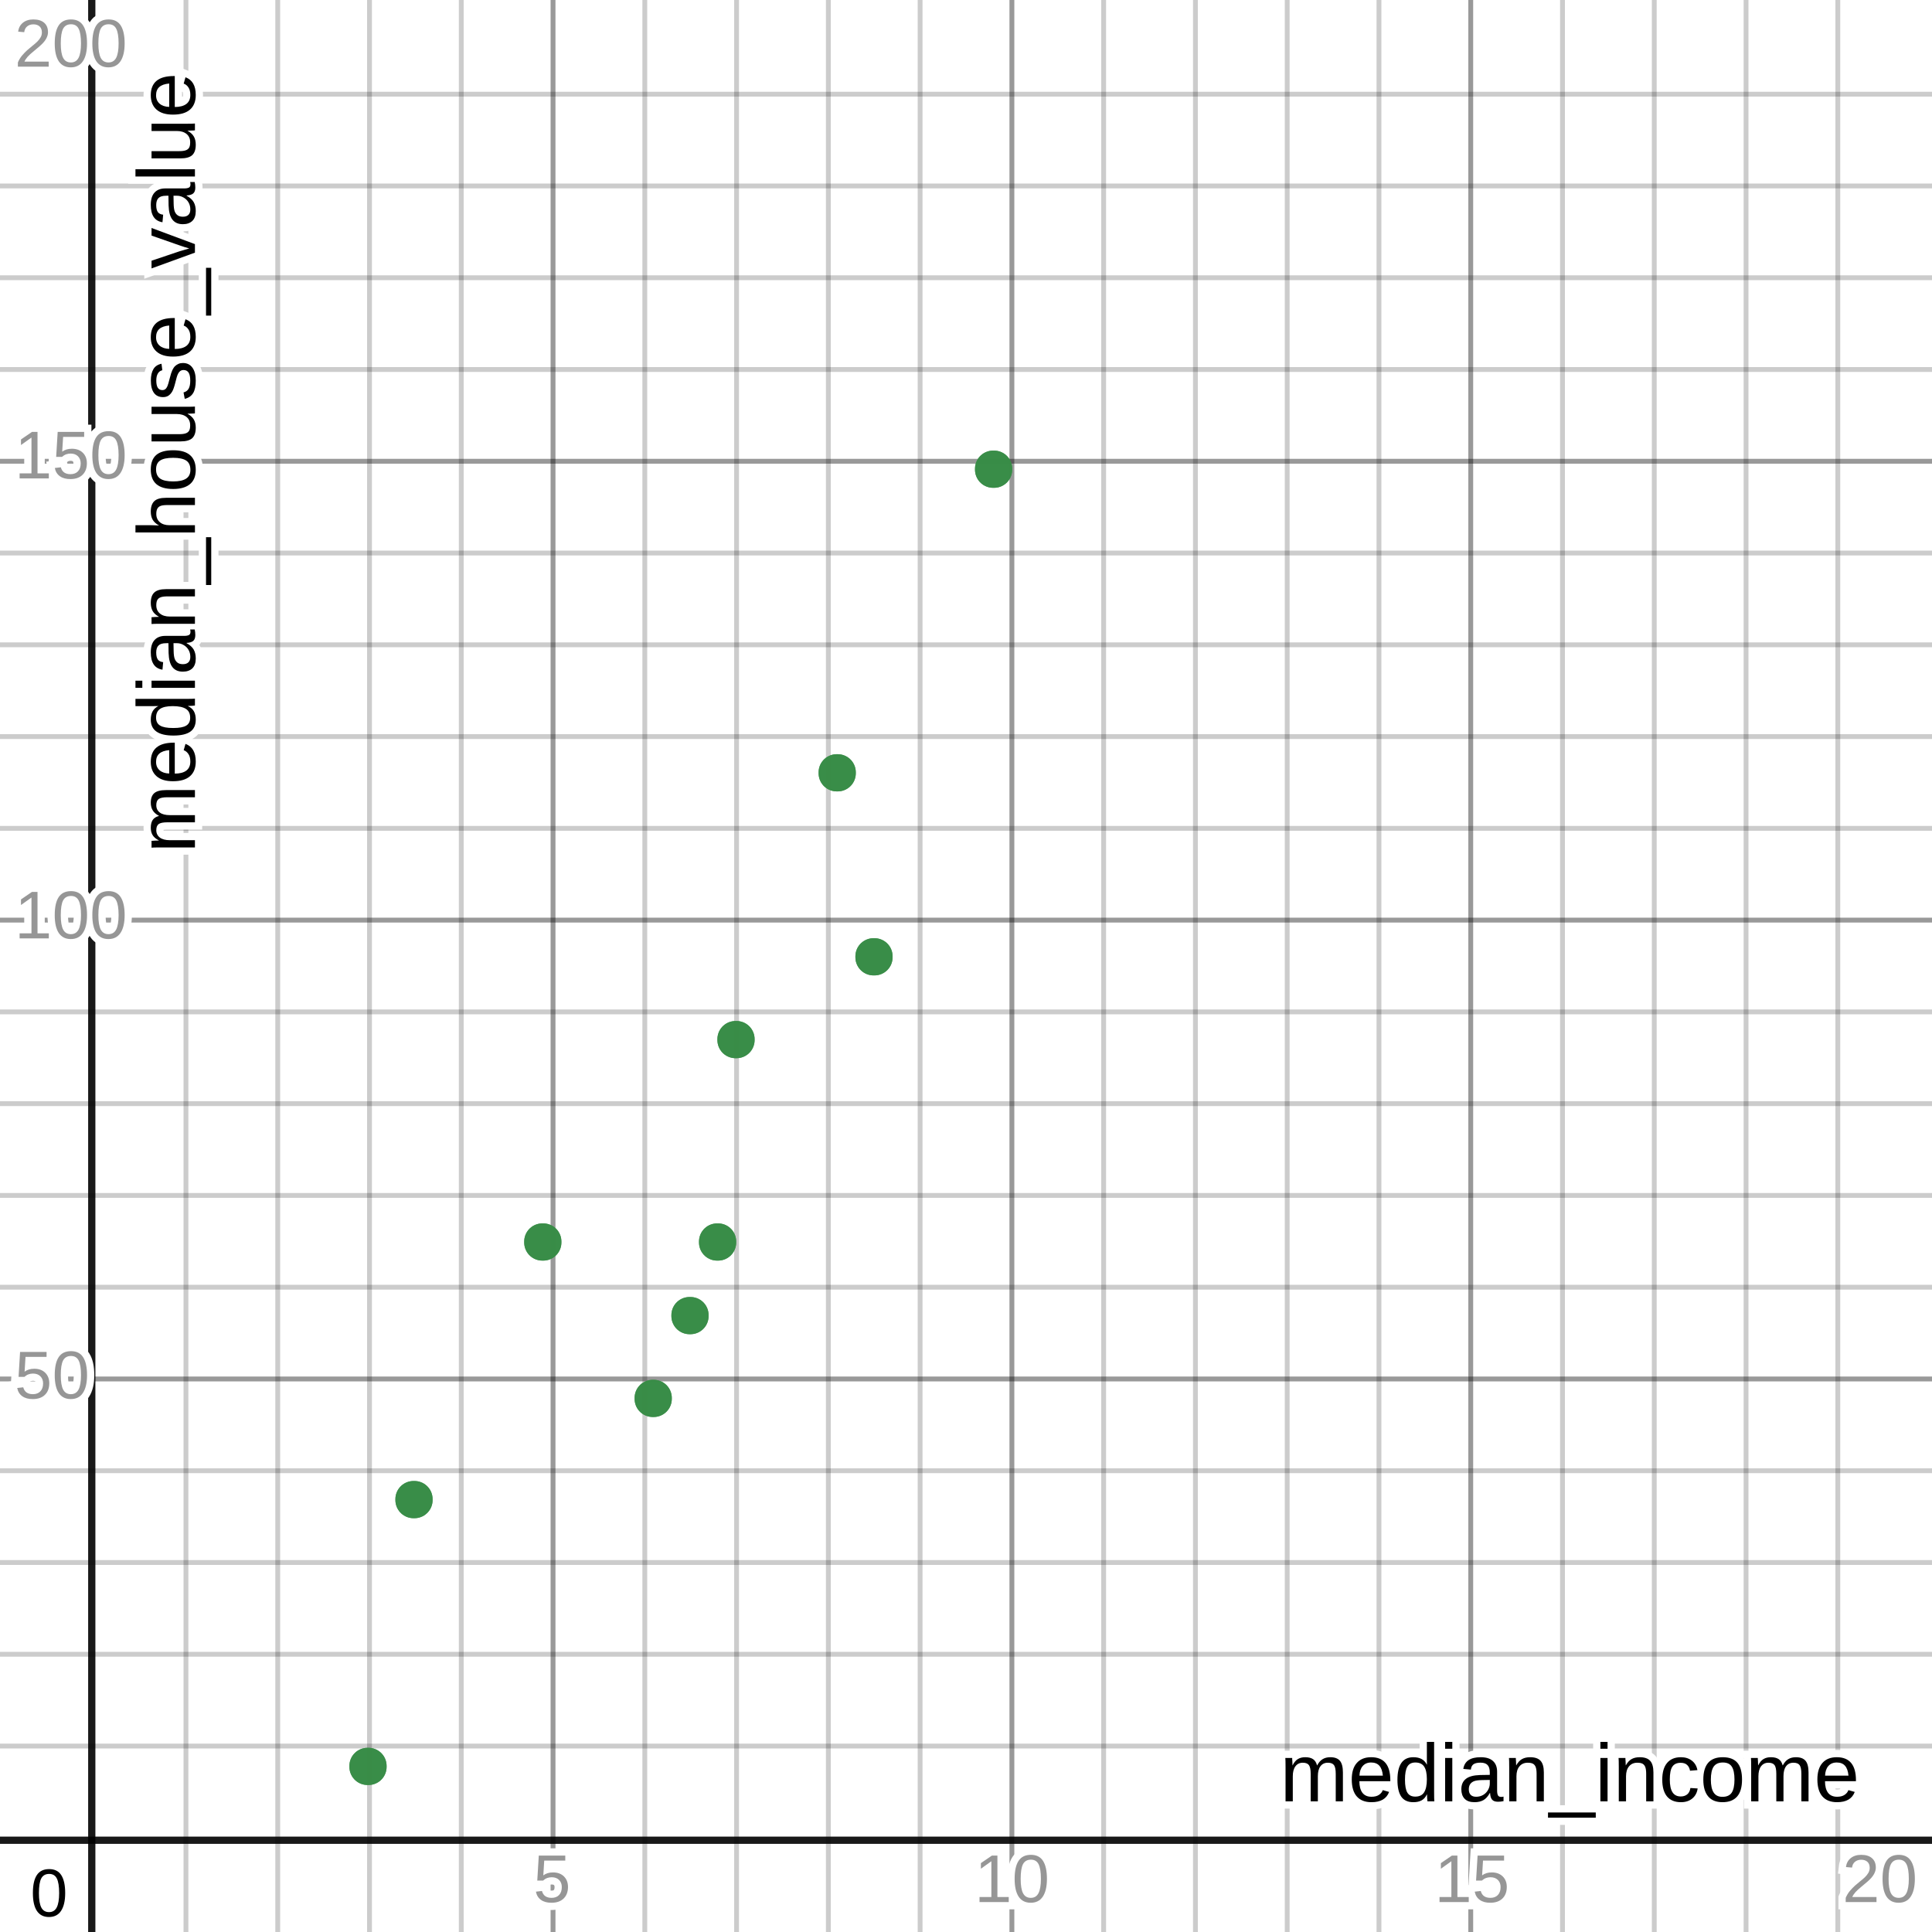
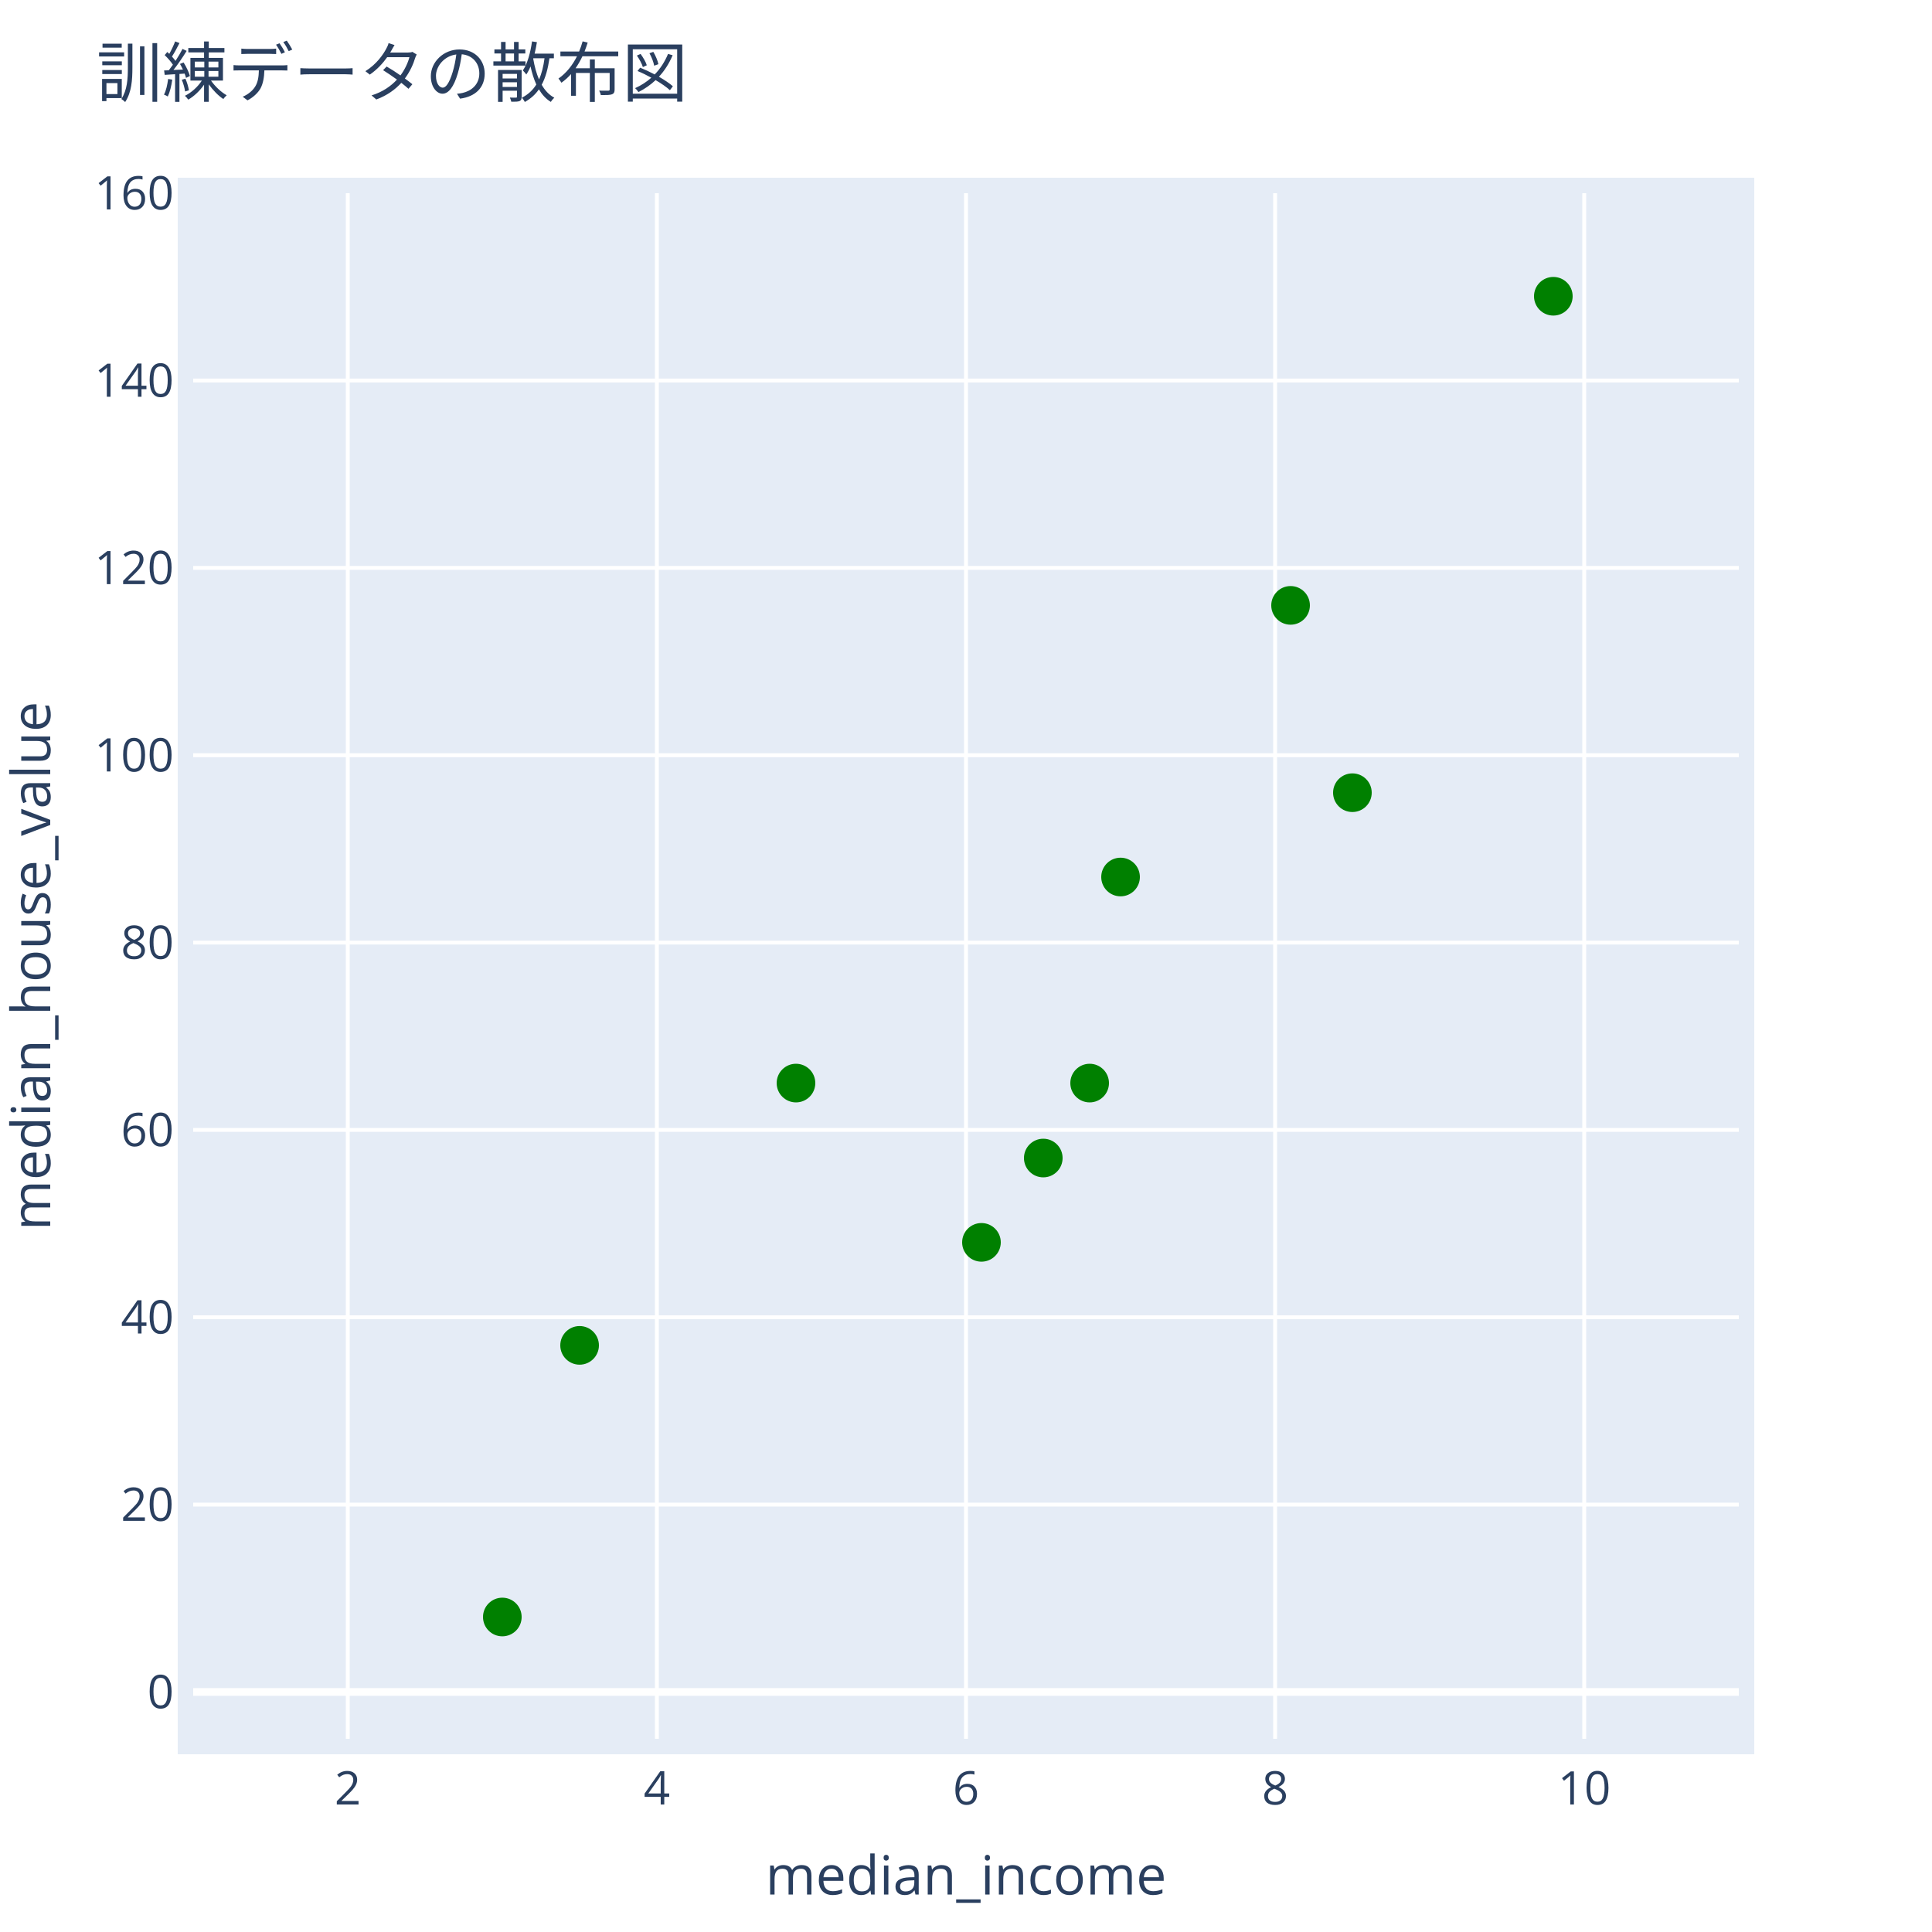
- <svg xmlns="http://www.w3.org/2000/svg" version="1.1" width="800" height="800">
-   <defs />
-   <g transform="scale(2,2)">
-     <g id="background-2116b03f">
-       <rect fill="white" stroke="none" x="0" y="0" width="400" height="400" class="dcg-svg-background" />
+ <svg xmlns="http://www.w3.org/2000/svg" class="main-svg" width="500" height="500" style="" viewBox="0 0 500 500">
+   <rect x="0" y="0" width="500" height="500" style="fill: rgb(255, 255, 255); fill-opacity: 1;" />
+   <defs id="defs-95034d">
+     <g class="clips">
+       <clipPath id="clip95034dxyplot" class="plotclip">
+         <rect width="400" height="400" />
+       </clipPath>
+       <clipPath class="axesclip" id="clip95034dx">
+         <rect x="50" y="0" width="400" height="500" />
+       </clipPath>
+       <clipPath class="axesclip" id="clip95034dy">
+         <rect x="0" y="50" width="500" height="400" />
+       </clipPath>
+       <clipPath class="axesclip" id="clip95034dxy">
+         <rect x="50" y="50" width="400" height="400" />
+       </clipPath>
    </g>
-     <g id="background-images-2116b03f" />
-     <g id="graphpaper-2116b03f">
-       <g id="grid-2116b03f">
-         <g>
-           <path fill="none" stroke="rgb(0,0,0)" class="dcg-svg-minor-gridline" paint-order="fill stroke markers" d=" M -0.5 0 L -0.5 400" stroke-opacity="0.2" stroke-miterlimit="10" stroke-dasharray="" />
-           <path fill="none" stroke="rgb(0,0,0)" class="dcg-svg-minor-gridline" paint-order="fill stroke markers" d=" M 38.5 0 L 38.5 400" stroke-opacity="0.2" stroke-miterlimit="10" stroke-dasharray="" />
-           <path fill="none" stroke="rgb(0,0,0)" class="dcg-svg-minor-gridline" paint-order="fill stroke markers" d=" M 57.5 0 L 57.5 400" stroke-opacity="0.2" stroke-miterlimit="10" stroke-dasharray="" />
-           <path fill="none" stroke="rgb(0,0,0)" class="dcg-svg-minor-gridline" paint-order="fill stroke markers" d=" M 76.5 0 L 76.5 400" stroke-opacity="0.2" stroke-miterlimit="10" stroke-dasharray="" />
-           <path fill="none" stroke="rgb(0,0,0)" class="dcg-svg-minor-gridline" paint-order="fill stroke markers" d=" M 95.5 0 L 95.5 400" stroke-opacity="0.2" stroke-miterlimit="10" stroke-dasharray="" />
-           <path fill="none" stroke="rgb(0,0,0)" class="dcg-svg-minor-gridline" paint-order="fill stroke markers" d=" M 114.5 0 L 114.5 400" stroke-opacity="0.2" stroke-miterlimit="10" stroke-dasharray="" />
-           <path fill="none" stroke="rgb(0,0,0)" class="dcg-svg-minor-gridline" paint-order="fill stroke markers" d=" M 133.5 0 L 133.5 400" stroke-opacity="0.2" stroke-miterlimit="10" stroke-dasharray="" />
-           <path fill="none" stroke="rgb(0,0,0)" class="dcg-svg-minor-gridline" paint-order="fill stroke markers" d=" M 152.5 0 L 152.5 400" stroke-opacity="0.2" stroke-miterlimit="10" stroke-dasharray="" />
-           <path fill="none" stroke="rgb(0,0,0)" class="dcg-svg-minor-gridline" paint-order="fill stroke markers" d=" M 171.5 0 L 171.5 400" stroke-opacity="0.2" stroke-miterlimit="10" stroke-dasharray="" />
-           <path fill="none" stroke="rgb(0,0,0)" class="dcg-svg-minor-gridline" paint-order="fill stroke markers" d=" M 190.5 0 L 190.5 400" stroke-opacity="0.2" stroke-miterlimit="10" stroke-dasharray="" />
-           <path fill="none" stroke="rgb(0,0,0)" class="dcg-svg-minor-gridline" paint-order="fill stroke markers" d=" M 209.5 0 L 209.5 400" stroke-opacity="0.2" stroke-miterlimit="10" stroke-dasharray="" />
-           <path fill="none" stroke="rgb(0,0,0)" class="dcg-svg-minor-gridline" paint-order="fill stroke markers" d=" M 228.5 0 L 228.5 400" stroke-opacity="0.2" stroke-miterlimit="10" stroke-dasharray="" />
-           <path fill="none" stroke="rgb(0,0,0)" class="dcg-svg-minor-gridline" paint-order="fill stroke markers" d=" M 247.5 0 L 247.5 400" stroke-opacity="0.2" stroke-miterlimit="10" stroke-dasharray="" />
-           <path fill="none" stroke="rgb(0,0,0)" class="dcg-svg-minor-gridline" paint-order="fill stroke markers" d=" M 266.5 0 L 266.5 400" stroke-opacity="0.2" stroke-miterlimit="10" stroke-dasharray="" />
-           <path fill="none" stroke="rgb(0,0,0)" class="dcg-svg-minor-gridline" paint-order="fill stroke markers" d=" M 285.5 0 L 285.5 400" stroke-opacity="0.2" stroke-miterlimit="10" stroke-dasharray="" />
-           <path fill="none" stroke="rgb(0,0,0)" class="dcg-svg-minor-gridline" paint-order="fill stroke markers" d=" M 304.5 0 L 304.5 400" stroke-opacity="0.2" stroke-miterlimit="10" stroke-dasharray="" />
-           <path fill="none" stroke="rgb(0,0,0)" class="dcg-svg-minor-gridline" paint-order="fill stroke markers" d=" M 323.5 0 L 323.5 400" stroke-opacity="0.2" stroke-miterlimit="10" stroke-dasharray="" />
-           <path fill="none" stroke="rgb(0,0,0)" class="dcg-svg-minor-gridline" paint-order="fill stroke markers" d=" M 342.5 0 L 342.5 400" stroke-opacity="0.2" stroke-miterlimit="10" stroke-dasharray="" />
-           <path fill="none" stroke="rgb(0,0,0)" class="dcg-svg-minor-gridline" paint-order="fill stroke markers" d=" M 361.5 0 L 361.5 400" stroke-opacity="0.2" stroke-miterlimit="10" stroke-dasharray="" />
-           <path fill="none" stroke="rgb(0,0,0)" class="dcg-svg-minor-gridline" paint-order="fill stroke markers" d=" M 380.5 0 L 380.5 400" stroke-opacity="0.2" stroke-miterlimit="10" stroke-dasharray="" />
-           <path fill="none" stroke="rgb(0,0,0)" class="dcg-svg-minor-gridline" paint-order="fill stroke markers" d=" M 0 361.5 L 400 361.5" stroke-opacity="0.2" stroke-miterlimit="10" stroke-dasharray="" />
-           <path fill="none" stroke="rgb(0,0,0)" class="dcg-svg-minor-gridline" paint-order="fill stroke markers" d=" M 0 342.5 L 400 342.5" stroke-opacity="0.2" stroke-miterlimit="10" stroke-dasharray="" />
-           <path fill="none" stroke="rgb(0,0,0)" class="dcg-svg-minor-gridline" paint-order="fill stroke markers" d=" M 0 323.5 L 400 323.5" stroke-opacity="0.2" stroke-miterlimit="10" stroke-dasharray="" />
-           <path fill="none" stroke="rgb(0,0,0)" class="dcg-svg-minor-gridline" paint-order="fill stroke markers" d=" M 0 304.5 L 400 304.5" stroke-opacity="0.2" stroke-miterlimit="10" stroke-dasharray="" />
-           <path fill="none" stroke="rgb(0,0,0)" class="dcg-svg-minor-gridline" paint-order="fill stroke markers" d=" M 0 285.5 L 400 285.5" stroke-opacity="0.2" stroke-miterlimit="10" stroke-dasharray="" />
-           <path fill="none" stroke="rgb(0,0,0)" class="dcg-svg-minor-gridline" paint-order="fill stroke markers" d=" M 0 266.5 L 400 266.5" stroke-opacity="0.2" stroke-miterlimit="10" stroke-dasharray="" />
-           <path fill="none" stroke="rgb(0,0,0)" class="dcg-svg-minor-gridline" paint-order="fill stroke markers" d=" M 0 247.5 L 400 247.5" stroke-opacity="0.2" stroke-miterlimit="10" stroke-dasharray="" />
-           <path fill="none" stroke="rgb(0,0,0)" class="dcg-svg-minor-gridline" paint-order="fill stroke markers" d=" M 0 228.5 L 400 228.5" stroke-opacity="0.2" stroke-miterlimit="10" stroke-dasharray="" />
-           <path fill="none" stroke="rgb(0,0,0)" class="dcg-svg-minor-gridline" paint-order="fill stroke markers" d=" M 0 209.5 L 400 209.5" stroke-opacity="0.2" stroke-miterlimit="10" stroke-dasharray="" />
-           <path fill="none" stroke="rgb(0,0,0)" class="dcg-svg-minor-gridline" paint-order="fill stroke markers" d=" M 0 190.5 L 400 190.5" stroke-opacity="0.2" stroke-miterlimit="10" stroke-dasharray="" />
-           <path fill="none" stroke="rgb(0,0,0)" class="dcg-svg-minor-gridline" paint-order="fill stroke markers" d=" M 0 171.5 L 400 171.5" stroke-opacity="0.2" stroke-miterlimit="10" stroke-dasharray="" />
-           <path fill="none" stroke="rgb(0,0,0)" class="dcg-svg-minor-gridline" paint-order="fill stroke markers" d=" M 0 152.5 L 400 152.5" stroke-opacity="0.2" stroke-miterlimit="10" stroke-dasharray="" />
-           <path fill="none" stroke="rgb(0,0,0)" class="dcg-svg-minor-gridline" paint-order="fill stroke markers" d=" M 0 133.5 L 400 133.5" stroke-opacity="0.2" stroke-miterlimit="10" stroke-dasharray="" />
-           <path fill="none" stroke="rgb(0,0,0)" class="dcg-svg-minor-gridline" paint-order="fill stroke markers" d=" M 0 114.5 L 400 114.5" stroke-opacity="0.2" stroke-miterlimit="10" stroke-dasharray="" />
-           <path fill="none" stroke="rgb(0,0,0)" class="dcg-svg-minor-gridline" paint-order="fill stroke markers" d=" M 0 95.5 L 400 95.5" stroke-opacity="0.2" stroke-miterlimit="10" stroke-dasharray="" />
-           <path fill="none" stroke="rgb(0,0,0)" class="dcg-svg-minor-gridline" paint-order="fill stroke markers" d=" M 0 76.5 L 400 76.5" stroke-opacity="0.2" stroke-miterlimit="10" stroke-dasharray="" />
-           <path fill="none" stroke="rgb(0,0,0)" class="dcg-svg-minor-gridline" paint-order="fill stroke markers" d=" M 0 57.5 L 400 57.5" stroke-opacity="0.2" stroke-miterlimit="10" stroke-dasharray="" />
-           <path fill="none" stroke="rgb(0,0,0)" class="dcg-svg-minor-gridline" paint-order="fill stroke markers" d=" M 0 38.5 L 400 38.5" stroke-opacity="0.2" stroke-miterlimit="10" stroke-dasharray="" />
-           <path fill="none" stroke="rgb(0,0,0)" class="dcg-svg-minor-gridline" paint-order="fill stroke markers" d=" M 0 19.5 L 400 19.5" stroke-opacity="0.2" stroke-miterlimit="10" stroke-dasharray="" />
-           <path fill="none" stroke="rgb(0,0,0)" class="dcg-svg-major-gridline" paint-order="fill stroke markers" d=" M 114.5 0 L 114.5 400" stroke-opacity="0.25" stroke-miterlimit="10" stroke-dasharray="" />
-           <path fill="none" stroke="rgb(0,0,0)" class="dcg-svg-major-gridline" paint-order="fill stroke markers" d=" M 209.5 0 L 209.5 400" stroke-opacity="0.25" stroke-miterlimit="10" stroke-dasharray="" />
-           <path fill="none" stroke="rgb(0,0,0)" class="dcg-svg-major-gridline" paint-order="fill stroke markers" d=" M 304.5 0 L 304.5 400" stroke-opacity="0.25" stroke-miterlimit="10" stroke-dasharray="" />
-           <path fill="none" stroke="rgb(0,0,0)" class="dcg-svg-major-gridline" paint-order="fill stroke markers" d=" M 0 285.5 L 400 285.5" stroke-opacity="0.25" stroke-miterlimit="10" stroke-dasharray="" />
-           <path fill="none" stroke="rgb(0,0,0)" class="dcg-svg-major-gridline" paint-order="fill stroke markers" d=" M 0 190.5 L 400 190.5" stroke-opacity="0.25" stroke-miterlimit="10" stroke-dasharray="" />
-           <path fill="none" stroke="rgb(0,0,0)" class="dcg-svg-major-gridline" paint-order="fill stroke markers" d=" M 0 95.5 L 400 95.5" stroke-opacity="0.25" stroke-miterlimit="10" stroke-dasharray="" />
+     <g class="gradients" />
+     <g class="patterns" />
+   </defs>
+   <g class="bglayer">
+     <rect class="bg" x="46" y="46" width="408" height="408" style="fill: rgb(229, 236, 246); fill-opacity: 1; stroke-width: 0;" />
+   </g>
+   <g class="layer-below">
+     <g class="imagelayer" />
+     <g class="shapelayer" />
+   </g>
+   <g class="cartesianlayer">
+     <g class="subplot xy">
+       <g class="layer-subplot">
+         <g class="shapelayer" />
+         <g class="imagelayer" />
+       </g>
+       <g class="minor-gridlayer">
+         <g class="x" />
+         <g class="y" />
+       </g>
+       <g class="gridlayer">
+         <g class="x">
+           <path class="xgrid crisp" transform="translate(90,0)" d="M0,50v400" style="stroke: rgb(255, 255, 255); stroke-opacity: 1; stroke-width: 1px;" />
+           <path class="xgrid crisp" transform="translate(170,0)" d="M0,50v400" style="stroke: rgb(255, 255, 255); stroke-opacity: 1; stroke-width: 1px;" />
+           <path class="xgrid crisp" transform="translate(250,0)" d="M0,50v400" style="stroke: rgb(255, 255, 255); stroke-opacity: 1; stroke-width: 1px;" />
+           <path class="xgrid crisp" transform="translate(330,0)" d="M0,50v400" style="stroke: rgb(255, 255, 255); stroke-opacity: 1; stroke-width: 1px;" />
+           <path class="xgrid crisp" transform="translate(410,0)" d="M0,50v400" style="stroke: rgb(255, 255, 255); stroke-opacity: 1; stroke-width: 1px;" />
+         </g>
+         <g class="y">
+           <path class="ygrid crisp" transform="translate(0,389.39)" d="M50,0h400" style="stroke: rgb(255, 255, 255); stroke-opacity: 1; stroke-width: 1px;" />
+           <path class="ygrid crisp" transform="translate(0,340.91)" d="M50,0h400" style="stroke: rgb(255, 255, 255); stroke-opacity: 1; stroke-width: 1px;" />
+           <path class="ygrid crisp" transform="translate(0,292.42)" d="M50,0h400" style="stroke: rgb(255, 255, 255); stroke-opacity: 1; stroke-width: 1px;" />
+           <path class="ygrid crisp" transform="translate(0,243.94)" d="M50,0h400" style="stroke: rgb(255, 255, 255); stroke-opacity: 1; stroke-width: 1px;" />
+           <path class="ygrid crisp" transform="translate(0,195.45)" d="M50,0h400" style="stroke: rgb(255, 255, 255); stroke-opacity: 1; stroke-width: 1px;" />
+           <path class="ygrid crisp" transform="translate(0,146.97)" d="M50,0h400" style="stroke: rgb(255, 255, 255); stroke-opacity: 1; stroke-width: 1px;" />
+           <path class="ygrid crisp" transform="translate(0,98.48)" d="M50,0h400" style="stroke: rgb(255, 255, 255); stroke-opacity: 1; stroke-width: 1px;" />
        </g>
      </g>
-       <g id="axis-2116b03f">
-         <g id="yaxis-2116b03f">
-           <g>
-             <path fill="none" stroke="rgb(0,0,0)" class="dcg-svg-axis-line" paint-order="fill stroke markers" d=" M 19 0 L 19 400" stroke-opacity="0.9" stroke-miterlimit="10" stroke-width="1.5" stroke-dasharray="" />
+       <g class="zerolinelayer">
+         <path class="yzl zl crisp" transform="translate(0,437.88)" d="M50,0h400" style="stroke: rgb(255, 255, 255); stroke-opacity: 1; stroke-width: 2px;" />
+       </g>
+       <path class="xlines-below" />
+       <path class="ylines-below" />
+       <g class="overlines-below" />
+       <g class="xaxislayer-below" />
+       <g class="yaxislayer-below" />
+       <g class="overaxes-below" />
+       <g class="plot" transform="translate(50,50)" clip-path="url(#clip95034dxyplot)">
+         <g class="scatterlayer mlayer">
+           <g class="trace scatter trace887a2b28-feb4-4f17-86cb-939c699590b5" style="stroke-miterlimit: 2; opacity: 1;">
+             <g class="fills" />
+             <g class="errorbars" />
+             <g class="lines" />
+             <g class="points">
+               <path class="point" transform="translate(80,368.48)" d="M5,0A5,5 0 1,1 0,-5A5,5 0 0,1 5,0Z" style="opacity: 1; stroke-width: 0px; fill: rgb(0, 128, 0); fill-opacity: 1;" />
+               <path class="point" transform="translate(100,298.18)" d="M5,0A5,5 0 1,1 0,-5A5,5 0 0,1 5,0Z" style="opacity: 1; stroke-width: 0px; fill: rgb(0, 128, 0); fill-opacity: 1;" />
+               <path class="point" transform="translate(204,271.52)" d="M5,0A5,5 0 1,1 0,-5A5,5 0 0,1 5,0Z" style="opacity: 1; stroke-width: 0px; fill: rgb(0, 128, 0); fill-opacity: 1;" />
+               <path class="point" transform="translate(220,249.7)" d="M5,0A5,5 0 1,1 0,-5A5,5 0 0,1 5,0Z" style="opacity: 1; stroke-width: 0px; fill: rgb(0, 128, 0); fill-opacity: 1;" />
+               <path class="point" transform="translate(232,230.3)" d="M5,0A5,5 0 1,1 0,-5A5,5 0 0,1 5,0Z" style="opacity: 1; stroke-width: 0px; fill: rgb(0, 128, 0); fill-opacity: 1;" />
+               <path class="point" transform="translate(156,230.3)" d="M5,0A5,5 0 1,1 0,-5A5,5 0 0,1 5,0Z" style="opacity: 1; stroke-width: 0px; fill: rgb(0, 128, 0); fill-opacity: 1;" />
+               <path class="point" transform="translate(240,176.97)" d="M5,0A5,5 0 1,1 0,-5A5,5 0 0,1 5,0Z" style="opacity: 1; stroke-width: 0px; fill: rgb(0, 128, 0); fill-opacity: 1;" />
+               <path class="point" transform="translate(300,155.15)" d="M5,0A5,5 0 1,1 0,-5A5,5 0 0,1 5,0Z" style="opacity: 1; stroke-width: 0px; fill: rgb(0, 128, 0); fill-opacity: 1;" />
+               <path class="point" transform="translate(284,106.67)" d="M5,0A5,5 0 1,1 0,-5A5,5 0 0,1 5,0Z" style="opacity: 1; stroke-width: 0px; fill: rgb(0, 128, 0); fill-opacity: 1;" />
+               <path class="point" transform="translate(352,26.67)" d="M5,0A5,5 0 1,1 0,-5A5,5 0 0,1 5,0Z" style="opacity: 1; stroke-width: 0px; fill: rgb(0, 128, 0); fill-opacity: 1;" />
+             </g>
+             <g class="text" />
          </g>
        </g>
-         <g id="xaxis-2116b03f">
-           <g>
-             <path fill="none" stroke="rgb(0,0,0)" class="dcg-svg-axis-line" paint-order="fill stroke markers" d=" M 0 381 L 400 381" stroke-opacity="0.9" stroke-miterlimit="10" stroke-width="1.5" stroke-dasharray="" />
-           </g>
+       </g>
+       <g class="overplot" />
+       <path class="xlines-above crisp" d="M0,0" style="fill: none;" />
+       <path class="ylines-above crisp" d="M0,0" style="fill: none;" />
+       <g class="overlines-above" />
+       <g class="xaxislayer-above">
+         <g class="xtick">
+           <text text-anchor="middle" x="0" y="467" transform="translate(90,0)" style="font-family: 'Open Sans', verdana, arial, sans-serif; font-size: 12px; fill: rgb(42, 63, 95); fill-opacity: 1; white-space: pre; opacity: 1;">2</text>
        </g>
-         <g>
-           <g class="dcg-svg-axis-value">
-             <text fill="none" stroke="#ffffff" font-family="Arial" font-size="14px" font-style="normal" font-weight="normal" text-decoration="normal" x="10.155" y="396.76" text-anchor="middle" stroke-miterlimit="2" stroke-width="3" stroke-dasharray="">0</text>
-             <text fill="#000000" stroke="none" font-family="Arial" font-size="14px" font-style="normal" font-weight="normal" text-decoration="normal" x="10.155" y="396.76" text-anchor="middle">0</text>
-           </g>
-           <g class="dcg-svg-axis-value">
-             <text fill="none" stroke="#ffffff" font-family="Arial" font-size="14px" font-style="normal" font-weight="normal" text-decoration="normal" x="114.286" y="393.808" text-anchor="middle" stroke-miterlimit="2" stroke-width="3" stroke-dasharray="">5</text>
-             <text fill="rgb(150,150,150)" stroke="none" font-family="Arial" font-size="14px" font-style="normal" font-weight="normal" text-decoration="normal" x="114.286" y="393.808" text-anchor="middle" fill-opacity="1">5</text>
-           </g>
-           <g class="dcg-svg-axis-value">
-             <text fill="none" stroke="#ffffff" font-family="Arial" font-size="14px" font-style="normal" font-weight="normal" text-decoration="normal" x="209.524" y="393.808" text-anchor="middle" stroke-miterlimit="2" stroke-width="3" stroke-dasharray="">10</text>
-             <text fill="rgb(150,150,150)" stroke="none" font-family="Arial" font-size="14px" font-style="normal" font-weight="normal" text-decoration="normal" x="209.524" y="393.808" text-anchor="middle" fill-opacity="1">10</text>
-           </g>
-           <g class="dcg-svg-axis-value">
-             <text fill="none" stroke="#ffffff" font-family="Arial" font-size="14px" font-style="normal" font-weight="normal" text-decoration="normal" x="304.762" y="393.808" text-anchor="middle" stroke-miterlimit="2" stroke-width="3" stroke-dasharray="">15</text>
-             <text fill="rgb(150,150,150)" stroke="none" font-family="Arial" font-size="14px" font-style="normal" font-weight="normal" text-decoration="normal" x="304.762" y="393.808" text-anchor="middle" fill-opacity="1">15</text>
-           </g>
-           <g class="dcg-svg-axis-value dcg-svg-offcenter-axis-value">
-             <text fill="none" stroke="#ffffff" font-family="Arial" font-size="14px" font-style="normal" font-weight="normal" text-decoration="normal" x="389.214" y="393.808" text-anchor="middle" stroke-miterlimit="2" stroke-width="3" stroke-dasharray="">20</text>
-             <text fill="rgb(150,150,150)" stroke="none" font-family="Arial" font-size="14px" font-style="normal" font-weight="normal" text-decoration="normal" x="389.214" y="393.808" text-anchor="middle" fill-opacity="1">20</text>
-           </g>
-           <g class="dcg-svg-axis-value">
-             <text fill="none" stroke="#ffffff" font-family="Arial" font-size="14px" font-style="normal" font-weight="normal" text-decoration="normal" x="10.786" y="289.522" text-anchor="middle" stroke-miterlimit="2" stroke-width="3" stroke-dasharray="">50</text>
-             <text fill="rgb(150,150,150)" stroke="none" font-family="Arial" font-size="14px" font-style="normal" font-weight="normal" text-decoration="normal" x="10.786" y="289.522" text-anchor="middle" fill-opacity="1">50</text>
-           </g>
-           <g class="dcg-svg-axis-value">
-             <text fill="none" stroke="#ffffff" font-family="Arial" font-size="14px" font-style="normal" font-weight="normal" text-decoration="normal" x="14.679" y="194.284" text-anchor="middle" stroke-miterlimit="2" stroke-width="3" stroke-dasharray="">100</text>
-             <text fill="rgb(150,150,150)" stroke="none" font-family="Arial" font-size="14px" font-style="normal" font-weight="normal" text-decoration="normal" x="14.679" y="194.284" text-anchor="middle" fill-opacity="1">100</text>
-           </g>
-           <g class="dcg-svg-axis-value">
-             <text fill="none" stroke="#ffffff" font-family="Arial" font-size="14px" font-style="normal" font-weight="normal" text-decoration="normal" x="14.679" y="99.046" text-anchor="middle" stroke-miterlimit="2" stroke-width="3" stroke-dasharray="">150</text>
-             <text fill="rgb(150,150,150)" stroke="none" font-family="Arial" font-size="14px" font-style="normal" font-weight="normal" text-decoration="normal" x="14.679" y="99.046" text-anchor="middle" fill-opacity="1">150</text>
-           </g>
-           <g class="dcg-svg-axis-value dcg-svg-offcenter-axis-value">
-             <text fill="none" stroke="#ffffff" font-family="Arial" font-size="14px" font-style="normal" font-weight="normal" text-decoration="normal" x="14.679" y="13.808" text-anchor="middle" stroke-miterlimit="2" stroke-width="3" stroke-dasharray="">200</text>
-             <text fill="rgb(150,150,150)" stroke="none" font-family="Arial" font-size="14px" font-style="normal" font-weight="normal" text-decoration="normal" x="14.679" y="13.808" text-anchor="middle" fill-opacity="1">200</text>
-           </g>
+         <g class="xtick">
+           <text text-anchor="middle" x="0" y="467" style="font-family: 'Open Sans', verdana, arial, sans-serif; font-size: 12px; fill: rgb(42, 63, 95); fill-opacity: 1; white-space: pre; opacity: 1;" transform="translate(170,0)">4</text>
        </g>
-         <g class="dcg-svg-axis-label">
-           <text fill="none" stroke="#ffffff" font-family="Arial" font-size="17px" font-style="normal" font-weight="normal" text-decoration="normal" x="264.987" y="372.952" text-anchor="start" stroke-miterlimit="2" stroke-width="3" stroke-dasharray="">median_income</text>
-           <text fill="#000000" stroke="none" font-family="Arial" font-size="17px" font-style="normal" font-weight="normal" text-decoration="normal" x="264.987" y="372.952" text-anchor="start">median_income</text>
+         <g class="xtick">
+           <text text-anchor="middle" x="0" y="467" style="font-family: 'Open Sans', verdana, arial, sans-serif; font-size: 12px; fill: rgb(42, 63, 95); fill-opacity: 1; white-space: pre; opacity: 1;" transform="translate(250,0)">6</text>
        </g>
-         <g class="dcg-svg-axis-label" transform="translate(40.3584,176.6245) rotate(-90,0,0)">
-           <text fill="none" stroke="#ffffff" font-family="Arial" font-size="17px" font-style="normal" font-weight="normal" text-decoration="normal" x="0" y="0" text-anchor="start" stroke-miterlimit="2" stroke-width="3" stroke-dasharray="">median_house_value</text>
-           <text fill="#000000" stroke="none" font-family="Arial" font-size="17px" font-style="normal" font-weight="normal" text-decoration="normal" x="0" y="0" text-anchor="start">median_house_value</text>
+         <g class="xtick">
+           <text text-anchor="middle" x="0" y="467" style="font-family: 'Open Sans', verdana, arial, sans-serif; font-size: 12px; fill: rgb(42, 63, 95); fill-opacity: 1; white-space: pre; opacity: 1;" transform="translate(330,0)">8</text>
+         </g>
+         <g class="xtick">
+           <text text-anchor="middle" x="0" y="467" style="font-family: 'Open Sans', verdana, arial, sans-serif; font-size: 12px; fill: rgb(42, 63, 95); fill-opacity: 1; white-space: pre; opacity: 1;" transform="translate(410,0)">10</text>
        </g>
      </g>
+       <g class="yaxislayer-above">
+         <g class="ytick">
+           <text text-anchor="end" x="45" y="4.2" transform="translate(0,437.88)" style="font-family: 'Open Sans', verdana, arial, sans-serif; font-size: 12px; fill: rgb(42, 63, 95); fill-opacity: 1; white-space: pre; opacity: 1;">0</text>
+         </g>
+         <g class="ytick">
+           <text text-anchor="end" x="45" y="4.2" style="font-family: 'Open Sans', verdana, arial, sans-serif; font-size: 12px; fill: rgb(42, 63, 95); fill-opacity: 1; white-space: pre; opacity: 1;" transform="translate(0,389.39)">20</text>
+         </g>
+         <g class="ytick">
+           <text text-anchor="end" x="45" y="4.2" style="font-family: 'Open Sans', verdana, arial, sans-serif; font-size: 12px; fill: rgb(42, 63, 95); fill-opacity: 1; white-space: pre; opacity: 1;" transform="translate(0,340.91)">40</text>
+         </g>
+         <g class="ytick">
+           <text text-anchor="end" x="45" y="4.2" style="font-family: 'Open Sans', verdana, arial, sans-serif; font-size: 12px; fill: rgb(42, 63, 95); fill-opacity: 1; white-space: pre; opacity: 1;" transform="translate(0,292.42)">60</text>
+         </g>
+         <g class="ytick">
+           <text text-anchor="end" x="45" y="4.2" style="font-family: 'Open Sans', verdana, arial, sans-serif; font-size: 12px; fill: rgb(42, 63, 95); fill-opacity: 1; white-space: pre; opacity: 1;" transform="translate(0,243.94)">80</text>
+         </g>
+         <g class="ytick">
+           <text text-anchor="end" x="45" y="4.2" style="font-family: 'Open Sans', verdana, arial, sans-serif; font-size: 12px; fill: rgb(42, 63, 95); fill-opacity: 1; white-space: pre; opacity: 1;" transform="translate(0,195.45)">100</text>
+         </g>
+         <g class="ytick">
+           <text text-anchor="end" x="45" y="4.2" style="font-family: 'Open Sans', verdana, arial, sans-serif; font-size: 12px; fill: rgb(42, 63, 95); fill-opacity: 1; white-space: pre; opacity: 1;" transform="translate(0,146.97)">120</text>
+         </g>
+         <g class="ytick">
+           <text text-anchor="end" x="45" y="4.2" style="font-family: 'Open Sans', verdana, arial, sans-serif; font-size: 12px; fill: rgb(42, 63, 95); fill-opacity: 1; white-space: pre; opacity: 1;" transform="translate(0,98.48)">140</text>
+         </g>
+         <g class="ytick">
+           <text text-anchor="end" x="45" y="4.2" style="font-family: 'Open Sans', verdana, arial, sans-serif; font-size: 12px; fill: rgb(42, 63, 95); fill-opacity: 1; white-space: pre; opacity: 1;" transform="translate(0,50)">160</text>
+         </g>
+       </g>
+       <g class="overaxes-above" />
    </g>
-     <g id="expressions-2116b03f">
-       <g id="sketch-2116b03f">
-         <path fill="none" stroke="#388c46" class="dcg-svg-point" paint-order="fill stroke markers" d=" M 76.09 365.614 L 76.09 365.814 L 76.29 365.814 L 76.29 365.614" stroke-linecap="round" stroke-linejoin="round" stroke-miterlimit="10" stroke-width="7.5" stroke-opacity="0.9" stroke-dasharray="" />
-         <path fill="none" stroke="#388c46" class="dcg-svg-point" paint-order="fill stroke markers" d=" M 85.614 310.376 L 85.614 310.576 L 85.814 310.576 L 85.814 310.376" stroke-linecap="round" stroke-linejoin="round" stroke-miterlimit="10" stroke-width="7.5" stroke-opacity="0.9" stroke-dasharray="" />
-         <path fill="none" stroke="#388c46" class="dcg-svg-point" paint-order="fill stroke markers" d=" M 135.138 289.424 L 135.138 289.624 L 135.338 289.624 L 135.338 289.424" stroke-linecap="round" stroke-linejoin="round" stroke-miterlimit="10" stroke-width="7.5" stroke-opacity="0.9" stroke-dasharray="" />
-         <path fill="none" stroke="#388c46" class="dcg-svg-point" paint-order="fill stroke markers" d=" M 142.757 272.281 L 142.757 272.481 L 142.957 272.481 L 142.957 272.281" stroke-linecap="round" stroke-linejoin="round" stroke-miterlimit="10" stroke-width="7.5" stroke-opacity="0.9" stroke-dasharray="" />
-         <path fill="none" stroke="#388c46" class="dcg-svg-point" paint-order="fill stroke markers" d=" M 148.471 257.043 L 148.471 257.243 L 148.671 257.243 L 148.671 257.043" stroke-linecap="round" stroke-linejoin="round" stroke-miterlimit="10" stroke-width="7.5" stroke-opacity="0.9" stroke-dasharray="" />
-         <path fill="none" stroke="#388c46" class="dcg-svg-point" paint-order="fill stroke markers" d=" M 112.281 257.043 L 112.281 257.243 L 112.481 257.243 L 112.481 257.043" stroke-linecap="round" stroke-linejoin="round" stroke-miterlimit="10" stroke-width="7.5" stroke-opacity="0.9" stroke-dasharray="" />
-         <path fill="none" stroke="#388c46" class="dcg-svg-point" paint-order="fill stroke markers" d=" M 152.281 215.138 L 152.281 215.338 L 152.481 215.338 L 152.481 215.138" stroke-linecap="round" stroke-linejoin="round" stroke-miterlimit="10" stroke-width="7.5" stroke-opacity="0.9" stroke-dasharray="" />
-         <path fill="none" stroke="#388c46" class="dcg-svg-point" paint-order="fill stroke markers" d=" M 180.852 197.995 L 180.852 198.195 L 181.052 198.195 L 181.052 197.995" stroke-linecap="round" stroke-linejoin="round" stroke-miterlimit="10" stroke-width="7.5" stroke-opacity="0.9" stroke-dasharray="" />
-         <path fill="none" stroke="#388c46" class="dcg-svg-point" paint-order="fill stroke markers" d=" M 173.233 159.9 L 173.233 160.1 L 173.433 160.1 L 173.433 159.9" stroke-linecap="round" stroke-linejoin="round" stroke-miterlimit="10" stroke-width="7.5" stroke-opacity="0.9" stroke-dasharray="" />
-         <path fill="none" stroke="#388c46" class="dcg-svg-point" paint-order="fill stroke markers" d=" M 205.614 97.043 L 205.614 97.243 L 205.814 97.243 L 205.814 97.043" stroke-linecap="round" stroke-linejoin="round" stroke-miterlimit="10" stroke-width="7.5" stroke-opacity="0.9" stroke-dasharray="" />
-       </g>
-       <g id="sketch-2116b03f">
-         <path fill="none" stroke="#388c46" class="dcg-svg-point" paint-order="fill stroke markers" d=" M 76.09 365.614 L 76.09 365.814 L 76.29 365.814 L 76.29 365.614" stroke-linecap="round" stroke-linejoin="round" stroke-miterlimit="10" stroke-width="7.5" stroke-opacity="0.9" stroke-dasharray="" />
-       </g>
-       <g id="sketch-2116b03f">
-         <path fill="none" stroke="#388c46" class="dcg-svg-point" paint-order="fill stroke markers" d=" M 85.614 310.376 L 85.614 310.576 L 85.814 310.576 L 85.814 310.376" stroke-linecap="round" stroke-linejoin="round" stroke-miterlimit="10" stroke-width="7.5" stroke-opacity="0.9" stroke-dasharray="" />
-       </g>
-       <g id="sketch-2116b03f">
-         <path fill="none" stroke="#388c46" class="dcg-svg-point" paint-order="fill stroke markers" d=" M 135.138 289.424 L 135.138 289.624 L 135.338 289.624 L 135.338 289.424" stroke-linecap="round" stroke-linejoin="round" stroke-miterlimit="10" stroke-width="7.5" stroke-opacity="0.9" stroke-dasharray="" />
-       </g>
-       <g id="sketch-2116b03f">
-         <path fill="none" stroke="#388c46" class="dcg-svg-point" paint-order="fill stroke markers" d=" M 142.757 272.281 L 142.757 272.481 L 142.957 272.481 L 142.957 272.281" stroke-linecap="round" stroke-linejoin="round" stroke-miterlimit="10" stroke-width="7.5" stroke-opacity="0.9" stroke-dasharray="" />
-       </g>
-       <g id="sketch-2116b03f">
-         <path fill="none" stroke="#388c46" class="dcg-svg-point" paint-order="fill stroke markers" d=" M 148.471 257.043 L 148.471 257.243 L 148.671 257.243 L 148.671 257.043" stroke-linecap="round" stroke-linejoin="round" stroke-miterlimit="10" stroke-width="7.5" stroke-opacity="0.9" stroke-dasharray="" />
-       </g>
-       <g id="sketch-2116b03f">
-         <path fill="none" stroke="#388c46" class="dcg-svg-point" paint-order="fill stroke markers" d=" M 112.281 257.043 L 112.281 257.243 L 112.481 257.243 L 112.481 257.043" stroke-linecap="round" stroke-linejoin="round" stroke-miterlimit="10" stroke-width="7.5" stroke-opacity="0.9" stroke-dasharray="" />
-       </g>
-       <g id="sketch-2116b03f">
-         <path fill="none" stroke="#388c46" class="dcg-svg-point" paint-order="fill stroke markers" d=" M 152.281 215.138 L 152.281 215.338 L 152.481 215.338 L 152.481 215.138" stroke-linecap="round" stroke-linejoin="round" stroke-miterlimit="10" stroke-width="7.5" stroke-opacity="0.9" stroke-dasharray="" />
-       </g>
-       <g id="sketch-2116b03f">
-         <path fill="none" stroke="#388c46" class="dcg-svg-point" paint-order="fill stroke markers" d=" M 180.852 197.995 L 180.852 198.195 L 181.052 198.195 L 181.052 197.995" stroke-linecap="round" stroke-linejoin="round" stroke-miterlimit="10" stroke-width="7.5" stroke-opacity="0.9" stroke-dasharray="" />
-       </g>
-       <g id="sketch-2116b03f">
-         <path fill="none" stroke="#388c46" class="dcg-svg-point" paint-order="fill stroke markers" d=" M 173.233 159.9 L 173.233 160.1 L 173.433 160.1 L 173.433 159.9" stroke-linecap="round" stroke-linejoin="round" stroke-miterlimit="10" stroke-width="7.5" stroke-opacity="0.9" stroke-dasharray="" />
-       </g>
-       <g id="sketch-2116b03f">
-         <path fill="none" stroke="#388c46" class="dcg-svg-point" paint-order="fill stroke markers" d=" M 205.614 97.043 L 205.614 97.243 L 205.814 97.243 L 205.814 97.043" stroke-linecap="round" stroke-linejoin="round" stroke-miterlimit="10" stroke-width="7.5" stroke-opacity="0.9" stroke-dasharray="" />
-       </g>
+   </g>
+   <g class="polarlayer" />
+   <g class="smithlayer" />
+   <g class="ternarylayer" />
+   <g class="geolayer" />
+   <g class="funnelarealayer" />
+   <g class="pielayer" />
+   <g class="iciclelayer" />
+   <g class="treemaplayer" />
+   <g class="sunburstlayer" />
+   <g class="glimages" />
+   <defs id="topdefs-95034d">
+     <g class="clips" />
+   </defs>
+   <g class="layer-above">
+     <g class="imagelayer" />
+     <g class="shapelayer" />
+   </g>
+   <g class="infolayer">
+     <g class="g-gtitle">
+       <text class="gtitle" x="25" y="25" text-anchor="start" dy="0em" style="font-family: 'Open Sans', verdana, arial, sans-serif; font-size: 17px; fill: rgb(42, 63, 95); opacity: 1; font-weight: normal; white-space: pre;">訓練データの散布図</text>
    </g>
-     <g id="labels-2116b03f" />
+     <g class="g-xtitle">
+       <text class="xtitle" x="250" y="490.3" text-anchor="middle" style="font-family: 'Open Sans', verdana, arial, sans-serif; font-size: 14px; fill: rgb(42, 63, 95); opacity: 1; font-weight: normal; white-space: pre;">median_income</text>
+     </g>
+     <g class="g-ytitle" transform="translate(8.331055,0)">
+       <text class="ytitle" transform="rotate(-90,4.66875,250)" x="4.669" y="250" text-anchor="middle" style="font-family: 'Open Sans', verdana, arial, sans-serif; font-size: 14px; fill: rgb(42, 63, 95); opacity: 1; font-weight: normal; white-space: pre;">median_house_value</text>
+     </g>
  </g>
</svg>
